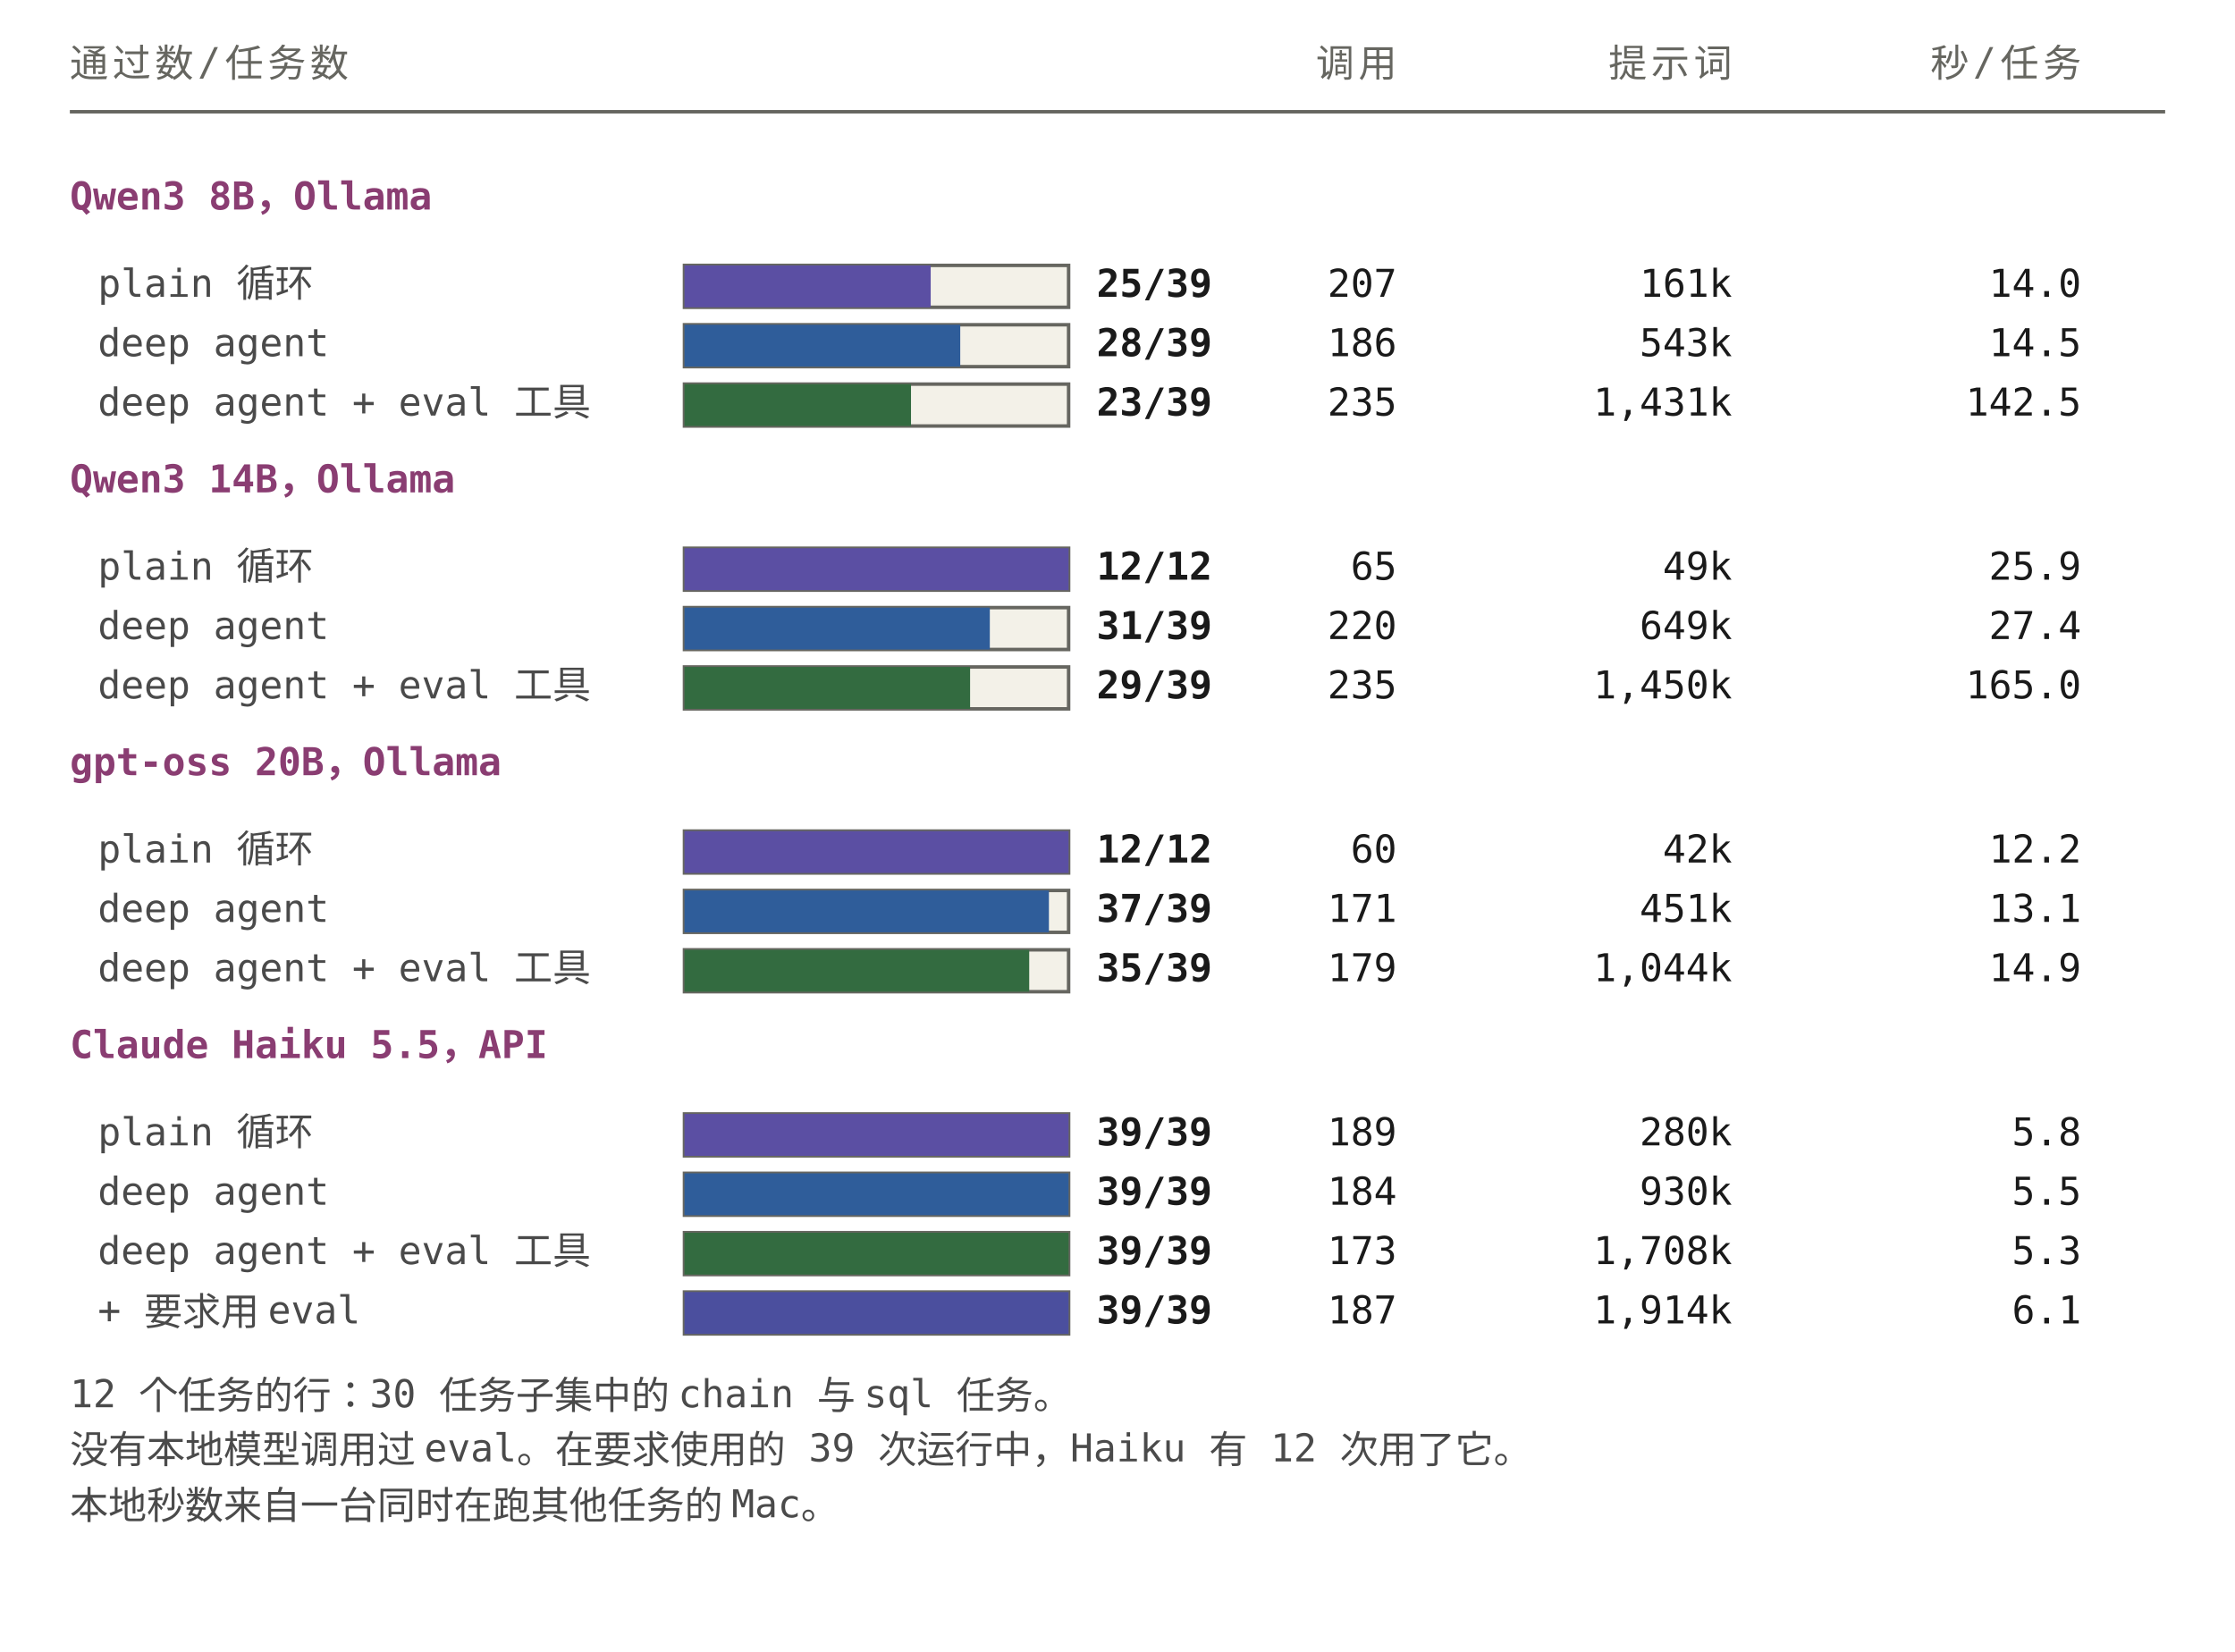
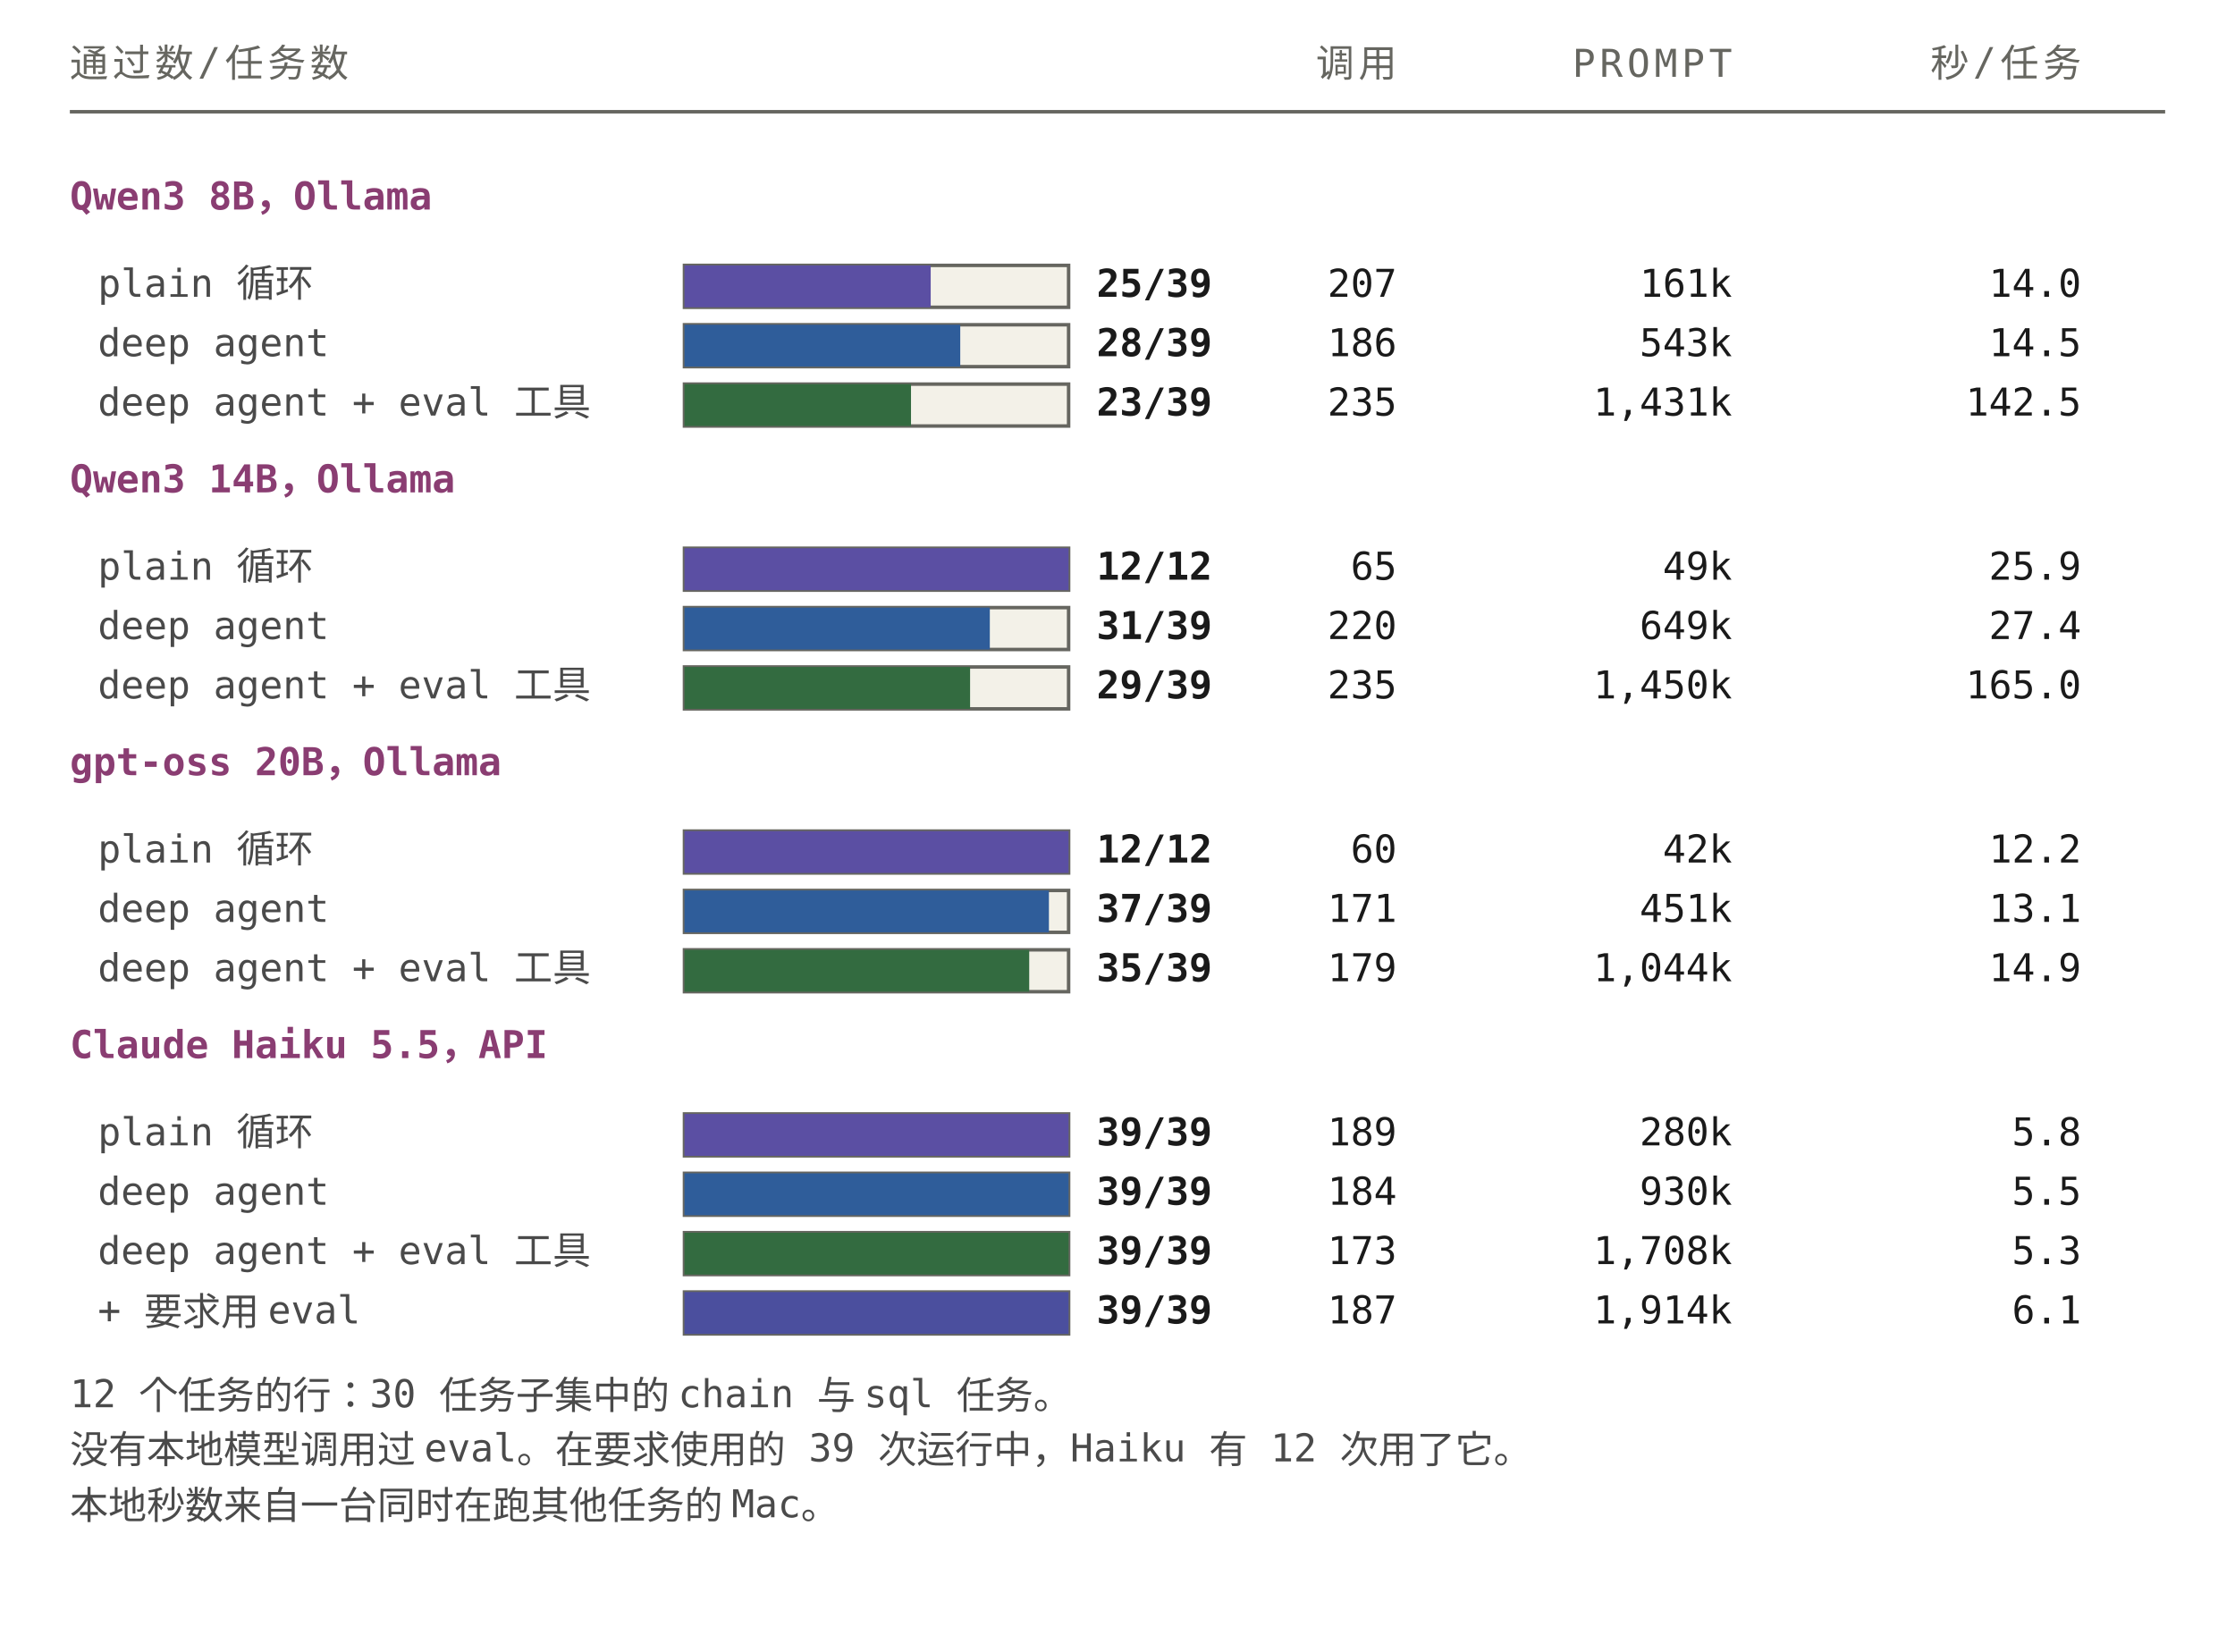
<svg xmlns="http://www.w3.org/2000/svg" viewBox="0 0 640 473" role="img" aria-labelledby="fig-7-4f-title fig-7-4f-desc" font-family="JetBrains Mono, ui-monospace, monospace">
  <text x="20" y="22" font-size="11" letter-spacing="1.2" fill="var(--m-ink-mute, #666660)">通过数/任务数</text>
  <text x="400" y="22" font-size="11" text-anchor="end" letter-spacing="1.2" fill="var(--m-ink-mute, #666660)">调用</text>
-   <text x="496" y="22" font-size="11" text-anchor="end" letter-spacing="1.2" fill="var(--m-ink-mute, #666660)">提示词</text>
+   <text x="496" y="22" font-size="11" text-anchor="end" letter-spacing="1.2" fill="var(--m-ink-mute, #666660)">PROMPT</text>
  <text x="596" y="22" font-size="11" text-anchor="end" letter-spacing="1.2" fill="var(--m-ink-mute, #666660)">秒/任务</text>
  <line x1="20" y1="32" x2="620" y2="32" stroke="var(--m-ink-mute, #666660)" stroke-width="1" />
  <g data-beat="1">
    <animate attributeName="opacity" values="0;0;1" keyTimes="0;0;1" calcMode="spline" keySplines="0 0 1 1;0.23 1 0.32 1" dur="0.45s" begin="indefinite" fill="freeze" />
    <animateTransform attributeName="transform" type="translate" values="0 4;0 4;0 0" keyTimes="0;0;1" calcMode="spline" keySplines="0 0 1 1;0.23 1 0.32 1" dur="0.45s" begin="indefinite" fill="freeze" />
    <text x="20" y="60" font-size="11" font-weight="700" fill="var(--m-plum-ink, #8a3d72)">Qwen3 8B，Ollama</text>
    <text x="28" y="85" font-size="11" fill="var(--m-ink-soft, #4a4a4a)">plain 循环</text>
    <rect x="196" y="76" width="110" height="12" fill="var(--m-panel, #f3f1e8)" stroke="var(--m-ink-mute, #666660)" />
    <rect x="196" y="76" width="70.51" height="12" fill="var(--m-violet-ink, #5b4fa3)" />
    <text x="314" y="85" font-size="11" font-weight="700" fill="var(--m-ink, #1a1a1a)">25/39</text>
    <text x="400" y="85" font-size="11" text-anchor="end" fill="var(--m-ink, #1a1a1a)">207</text>
    <text x="496" y="85" font-size="11" text-anchor="end" fill="var(--m-ink, #1a1a1a)">161k</text>
    <text x="596" y="85" font-size="11" text-anchor="end" fill="var(--m-ink, #1a1a1a)">14.0</text>
    <text x="28" y="102" font-size="11" fill="var(--m-ink-soft, #4a4a4a)">deep agent</text>
    <rect x="196" y="93" width="110" height="12" fill="var(--m-panel, #f3f1e8)" stroke="var(--m-ink-mute, #666660)" />
    <rect x="196" y="93" width="78.97" height="12" fill="var(--m-blue-ink, #2f5d9a)" />
    <text x="314" y="102" font-size="11" font-weight="700" fill="var(--m-ink, #1a1a1a)">28/39</text>
    <text x="400" y="102" font-size="11" text-anchor="end" fill="var(--m-ink, #1a1a1a)">186</text>
    <text x="496" y="102" font-size="11" text-anchor="end" fill="var(--m-ink, #1a1a1a)">543k</text>
    <text x="596" y="102" font-size="11" text-anchor="end" fill="var(--m-ink, #1a1a1a)">14.5</text>
    <text x="28" y="119" font-size="11" fill="var(--m-ink-soft, #4a4a4a)">deep agent + eval 工具</text>
    <rect x="196" y="110" width="110" height="12" fill="var(--m-panel, #f3f1e8)" stroke="var(--m-ink-mute, #666660)" />
    <rect x="196" y="110" width="64.87" height="12" fill="var(--m-green-ink, #336b40)" />
    <text x="314" y="119" font-size="11" font-weight="700" fill="var(--m-ink, #1a1a1a)">23/39</text>
    <text x="400" y="119" font-size="11" text-anchor="end" fill="var(--m-ink, #1a1a1a)">235</text>
    <text x="496" y="119" font-size="11" text-anchor="end" fill="var(--m-ink, #1a1a1a)">1,431k</text>
    <text x="596" y="119" font-size="11" text-anchor="end" fill="var(--m-ink, #1a1a1a)">142.5</text>
  </g>
  <g data-beat="2">
    <animate attributeName="opacity" values="0;0;1" keyTimes="0;0.571;1" calcMode="spline" keySplines="0 0 1 1;0.23 1 0.32 1" dur="1.05s" begin="indefinite" fill="freeze" />
    <animateTransform attributeName="transform" type="translate" values="0 4;0 4;0 0" keyTimes="0;0.571;1" calcMode="spline" keySplines="0 0 1 1;0.23 1 0.32 1" dur="1.05s" begin="indefinite" fill="freeze" />
    <text x="20" y="141" font-size="11" font-weight="700" fill="var(--m-plum-ink, #8a3d72)">Qwen3 14B，Ollama</text>
    <text x="28" y="166" font-size="11" fill="var(--m-ink-soft, #4a4a4a)">plain 循环</text>
    <rect x="196" y="157" width="110" height="12" fill="var(--m-panel, #f3f1e8)" stroke="var(--m-ink-mute, #666660)" />
    <rect x="196" y="157" width="110" height="12" fill="var(--m-violet-ink, #5b4fa3)" />
    <text x="314" y="166" font-size="11" font-weight="700" fill="var(--m-ink, #1a1a1a)">12/12</text>
    <text x="400" y="166" font-size="11" text-anchor="end" fill="var(--m-ink, #1a1a1a)">65</text>
    <text x="496" y="166" font-size="11" text-anchor="end" fill="var(--m-ink, #1a1a1a)">49k</text>
    <text x="596" y="166" font-size="11" text-anchor="end" fill="var(--m-ink, #1a1a1a)">25.9</text>
    <text x="28" y="183" font-size="11" fill="var(--m-ink-soft, #4a4a4a)">deep agent</text>
    <rect x="196" y="174" width="110" height="12" fill="var(--m-panel, #f3f1e8)" stroke="var(--m-ink-mute, #666660)" />
    <rect x="196" y="174" width="87.44" height="12" fill="var(--m-blue-ink, #2f5d9a)" />
    <text x="314" y="183" font-size="11" font-weight="700" fill="var(--m-ink, #1a1a1a)">31/39</text>
    <text x="400" y="183" font-size="11" text-anchor="end" fill="var(--m-ink, #1a1a1a)">220</text>
    <text x="496" y="183" font-size="11" text-anchor="end" fill="var(--m-ink, #1a1a1a)">649k</text>
    <text x="596" y="183" font-size="11" text-anchor="end" fill="var(--m-ink, #1a1a1a)">27.4</text>
    <text x="28" y="200" font-size="11" fill="var(--m-ink-soft, #4a4a4a)">deep agent + eval 工具</text>
    <rect x="196" y="191" width="110" height="12" fill="var(--m-panel, #f3f1e8)" stroke="var(--m-ink-mute, #666660)" />
    <rect x="196" y="191" width="81.79" height="12" fill="var(--m-green-ink, #336b40)" />
    <text x="314" y="200" font-size="11" font-weight="700" fill="var(--m-ink, #1a1a1a)">29/39</text>
    <text x="400" y="200" font-size="11" text-anchor="end" fill="var(--m-ink, #1a1a1a)">235</text>
    <text x="496" y="200" font-size="11" text-anchor="end" fill="var(--m-ink, #1a1a1a)">1,450k</text>
    <text x="596" y="200" font-size="11" text-anchor="end" fill="var(--m-ink, #1a1a1a)">165.0</text>
  </g>
  <g data-beat="3">
    <animate attributeName="opacity" values="0;0;1" keyTimes="0;0.727;1" calcMode="spline" keySplines="0 0 1 1;0.23 1 0.32 1" dur="1.65s" begin="indefinite" fill="freeze" />
    <animateTransform attributeName="transform" type="translate" values="0 4;0 4;0 0" keyTimes="0;0.727;1" calcMode="spline" keySplines="0 0 1 1;0.23 1 0.32 1" dur="1.65s" begin="indefinite" fill="freeze" />
    <text x="20" y="222" font-size="11" font-weight="700" fill="var(--m-plum-ink, #8a3d72)">gpt-oss 20B，Ollama</text>
    <text x="28" y="247" font-size="11" fill="var(--m-ink-soft, #4a4a4a)">plain 循环</text>
    <rect x="196" y="238" width="110" height="12" fill="var(--m-panel, #f3f1e8)" stroke="var(--m-ink-mute, #666660)" />
    <rect x="196" y="238" width="110" height="12" fill="var(--m-violet-ink, #5b4fa3)" />
    <text x="314" y="247" font-size="11" font-weight="700" fill="var(--m-ink, #1a1a1a)">12/12</text>
    <text x="400" y="247" font-size="11" text-anchor="end" fill="var(--m-ink, #1a1a1a)">60</text>
    <text x="496" y="247" font-size="11" text-anchor="end" fill="var(--m-ink, #1a1a1a)">42k</text>
    <text x="596" y="247" font-size="11" text-anchor="end" fill="var(--m-ink, #1a1a1a)">12.2</text>
    <text x="28" y="264" font-size="11" fill="var(--m-ink-soft, #4a4a4a)">deep agent</text>
    <rect x="196" y="255" width="110" height="12" fill="var(--m-panel, #f3f1e8)" stroke="var(--m-ink-mute, #666660)" />
    <rect x="196" y="255" width="104.36" height="12" fill="var(--m-blue-ink, #2f5d9a)" />
    <text x="314" y="264" font-size="11" font-weight="700" fill="var(--m-ink, #1a1a1a)">37/39</text>
    <text x="400" y="264" font-size="11" text-anchor="end" fill="var(--m-ink, #1a1a1a)">171</text>
    <text x="496" y="264" font-size="11" text-anchor="end" fill="var(--m-ink, #1a1a1a)">451k</text>
    <text x="596" y="264" font-size="11" text-anchor="end" fill="var(--m-ink, #1a1a1a)">13.1</text>
    <text x="28" y="281" font-size="11" fill="var(--m-ink-soft, #4a4a4a)">deep agent + eval 工具</text>
    <rect x="196" y="272" width="110" height="12" fill="var(--m-panel, #f3f1e8)" stroke="var(--m-ink-mute, #666660)" />
    <rect x="196" y="272" width="98.72" height="12" fill="var(--m-green-ink, #336b40)" />
    <text x="314" y="281" font-size="11" font-weight="700" fill="var(--m-ink, #1a1a1a)">35/39</text>
    <text x="400" y="281" font-size="11" text-anchor="end" fill="var(--m-ink, #1a1a1a)">179</text>
    <text x="496" y="281" font-size="11" text-anchor="end" fill="var(--m-ink, #1a1a1a)">1,044k</text>
    <text x="596" y="281" font-size="11" text-anchor="end" fill="var(--m-ink, #1a1a1a)">14.9</text>
  </g>
  <g data-beat="4">
    <animate attributeName="opacity" values="0;0;1" keyTimes="0;0.8;1" calcMode="spline" keySplines="0 0 1 1;0.23 1 0.32 1" dur="2.25s" begin="indefinite" fill="freeze" />
    <animateTransform attributeName="transform" type="translate" values="0 4;0 4;0 0" keyTimes="0;0.8;1" calcMode="spline" keySplines="0 0 1 1;0.23 1 0.32 1" dur="2.25s" begin="indefinite" fill="freeze" />
    <text x="20" y="303" font-size="11" font-weight="700" fill="var(--m-plum-ink, #8a3d72)">Claude Haiku 5.5，API</text>
    <text x="28" y="328" font-size="11" fill="var(--m-ink-soft, #4a4a4a)">plain 循环</text>
    <rect x="196" y="319" width="110" height="12" fill="var(--m-panel, #f3f1e8)" stroke="var(--m-ink-mute, #666660)" />
    <rect x="196" y="319" width="110" height="12" fill="var(--m-violet-ink, #5b4fa3)" />
    <text x="314" y="328" font-size="11" font-weight="700" fill="var(--m-ink, #1a1a1a)">39/39</text>
    <text x="400" y="328" font-size="11" text-anchor="end" fill="var(--m-ink, #1a1a1a)">189</text>
    <text x="496" y="328" font-size="11" text-anchor="end" fill="var(--m-ink, #1a1a1a)">280k</text>
    <text x="596" y="328" font-size="11" text-anchor="end" fill="var(--m-ink, #1a1a1a)">5.8</text>
    <text x="28" y="345" font-size="11" fill="var(--m-ink-soft, #4a4a4a)">deep agent</text>
    <rect x="196" y="336" width="110" height="12" fill="var(--m-panel, #f3f1e8)" stroke="var(--m-ink-mute, #666660)" />
    <rect x="196" y="336" width="110" height="12" fill="var(--m-blue-ink, #2f5d9a)" />
    <text x="314" y="345" font-size="11" font-weight="700" fill="var(--m-ink, #1a1a1a)">39/39</text>
    <text x="400" y="345" font-size="11" text-anchor="end" fill="var(--m-ink, #1a1a1a)">184</text>
    <text x="496" y="345" font-size="11" text-anchor="end" fill="var(--m-ink, #1a1a1a)">930k</text>
    <text x="596" y="345" font-size="11" text-anchor="end" fill="var(--m-ink, #1a1a1a)">5.5</text>
    <text x="28" y="362" font-size="11" fill="var(--m-ink-soft, #4a4a4a)">deep agent + eval 工具</text>
    <rect x="196" y="353" width="110" height="12" fill="var(--m-panel, #f3f1e8)" stroke="var(--m-ink-mute, #666660)" />
    <rect x="196" y="353" width="110" height="12" fill="var(--m-green-ink, #336b40)" />
    <text x="314" y="362" font-size="11" font-weight="700" fill="var(--m-ink, #1a1a1a)">39/39</text>
    <text x="400" y="362" font-size="11" text-anchor="end" fill="var(--m-ink, #1a1a1a)">173</text>
    <text x="496" y="362" font-size="11" text-anchor="end" fill="var(--m-ink, #1a1a1a)">1,708k</text>
    <text x="596" y="362" font-size="11" text-anchor="end" fill="var(--m-ink, #1a1a1a)">5.3</text>
    <text x="28" y="379" font-size="11" fill="var(--m-ink-soft, #4a4a4a)">+ 要求用 eval</text>
    <rect x="196" y="370" width="110" height="12" fill="var(--m-panel, #f3f1e8)" stroke="var(--m-ink-mute, #666660)" />
    <rect x="196" y="370" width="110" height="12" fill="var(--m-indigo-ink, #4b4f9e)" />
    <text x="314" y="379" font-size="11" font-weight="700" fill="var(--m-ink, #1a1a1a)">39/39</text>
    <text x="400" y="379" font-size="11" text-anchor="end" fill="var(--m-ink, #1a1a1a)">187</text>
    <text x="496" y="379" font-size="11" text-anchor="end" fill="var(--m-ink, #1a1a1a)">1,914k</text>
    <text x="596" y="379" font-size="11" text-anchor="end" fill="var(--m-ink, #1a1a1a)">6.1</text>
  </g>
  <text x="20" y="403" font-size="11" class="m-serif" fill="var(--m-ink-soft, #4a4a4a)">12 个任务的行：30 任务子集中的 chain 与 sql 任务。</text>
  <text x="20" y="419" font-size="11" class="m-serif" fill="var(--m-ink-soft, #4a4a4a)">没有本地模型调用过 eval。在要求使用的 39 次运行中，Haiku 有 12 次用了它。</text>
  <text x="20" y="435" font-size="11" class="m-serif" fill="var(--m-ink-soft, #4a4a4a)">本地秒数来自一台同时在跑其他任务的 Mac。</text>
</svg>
